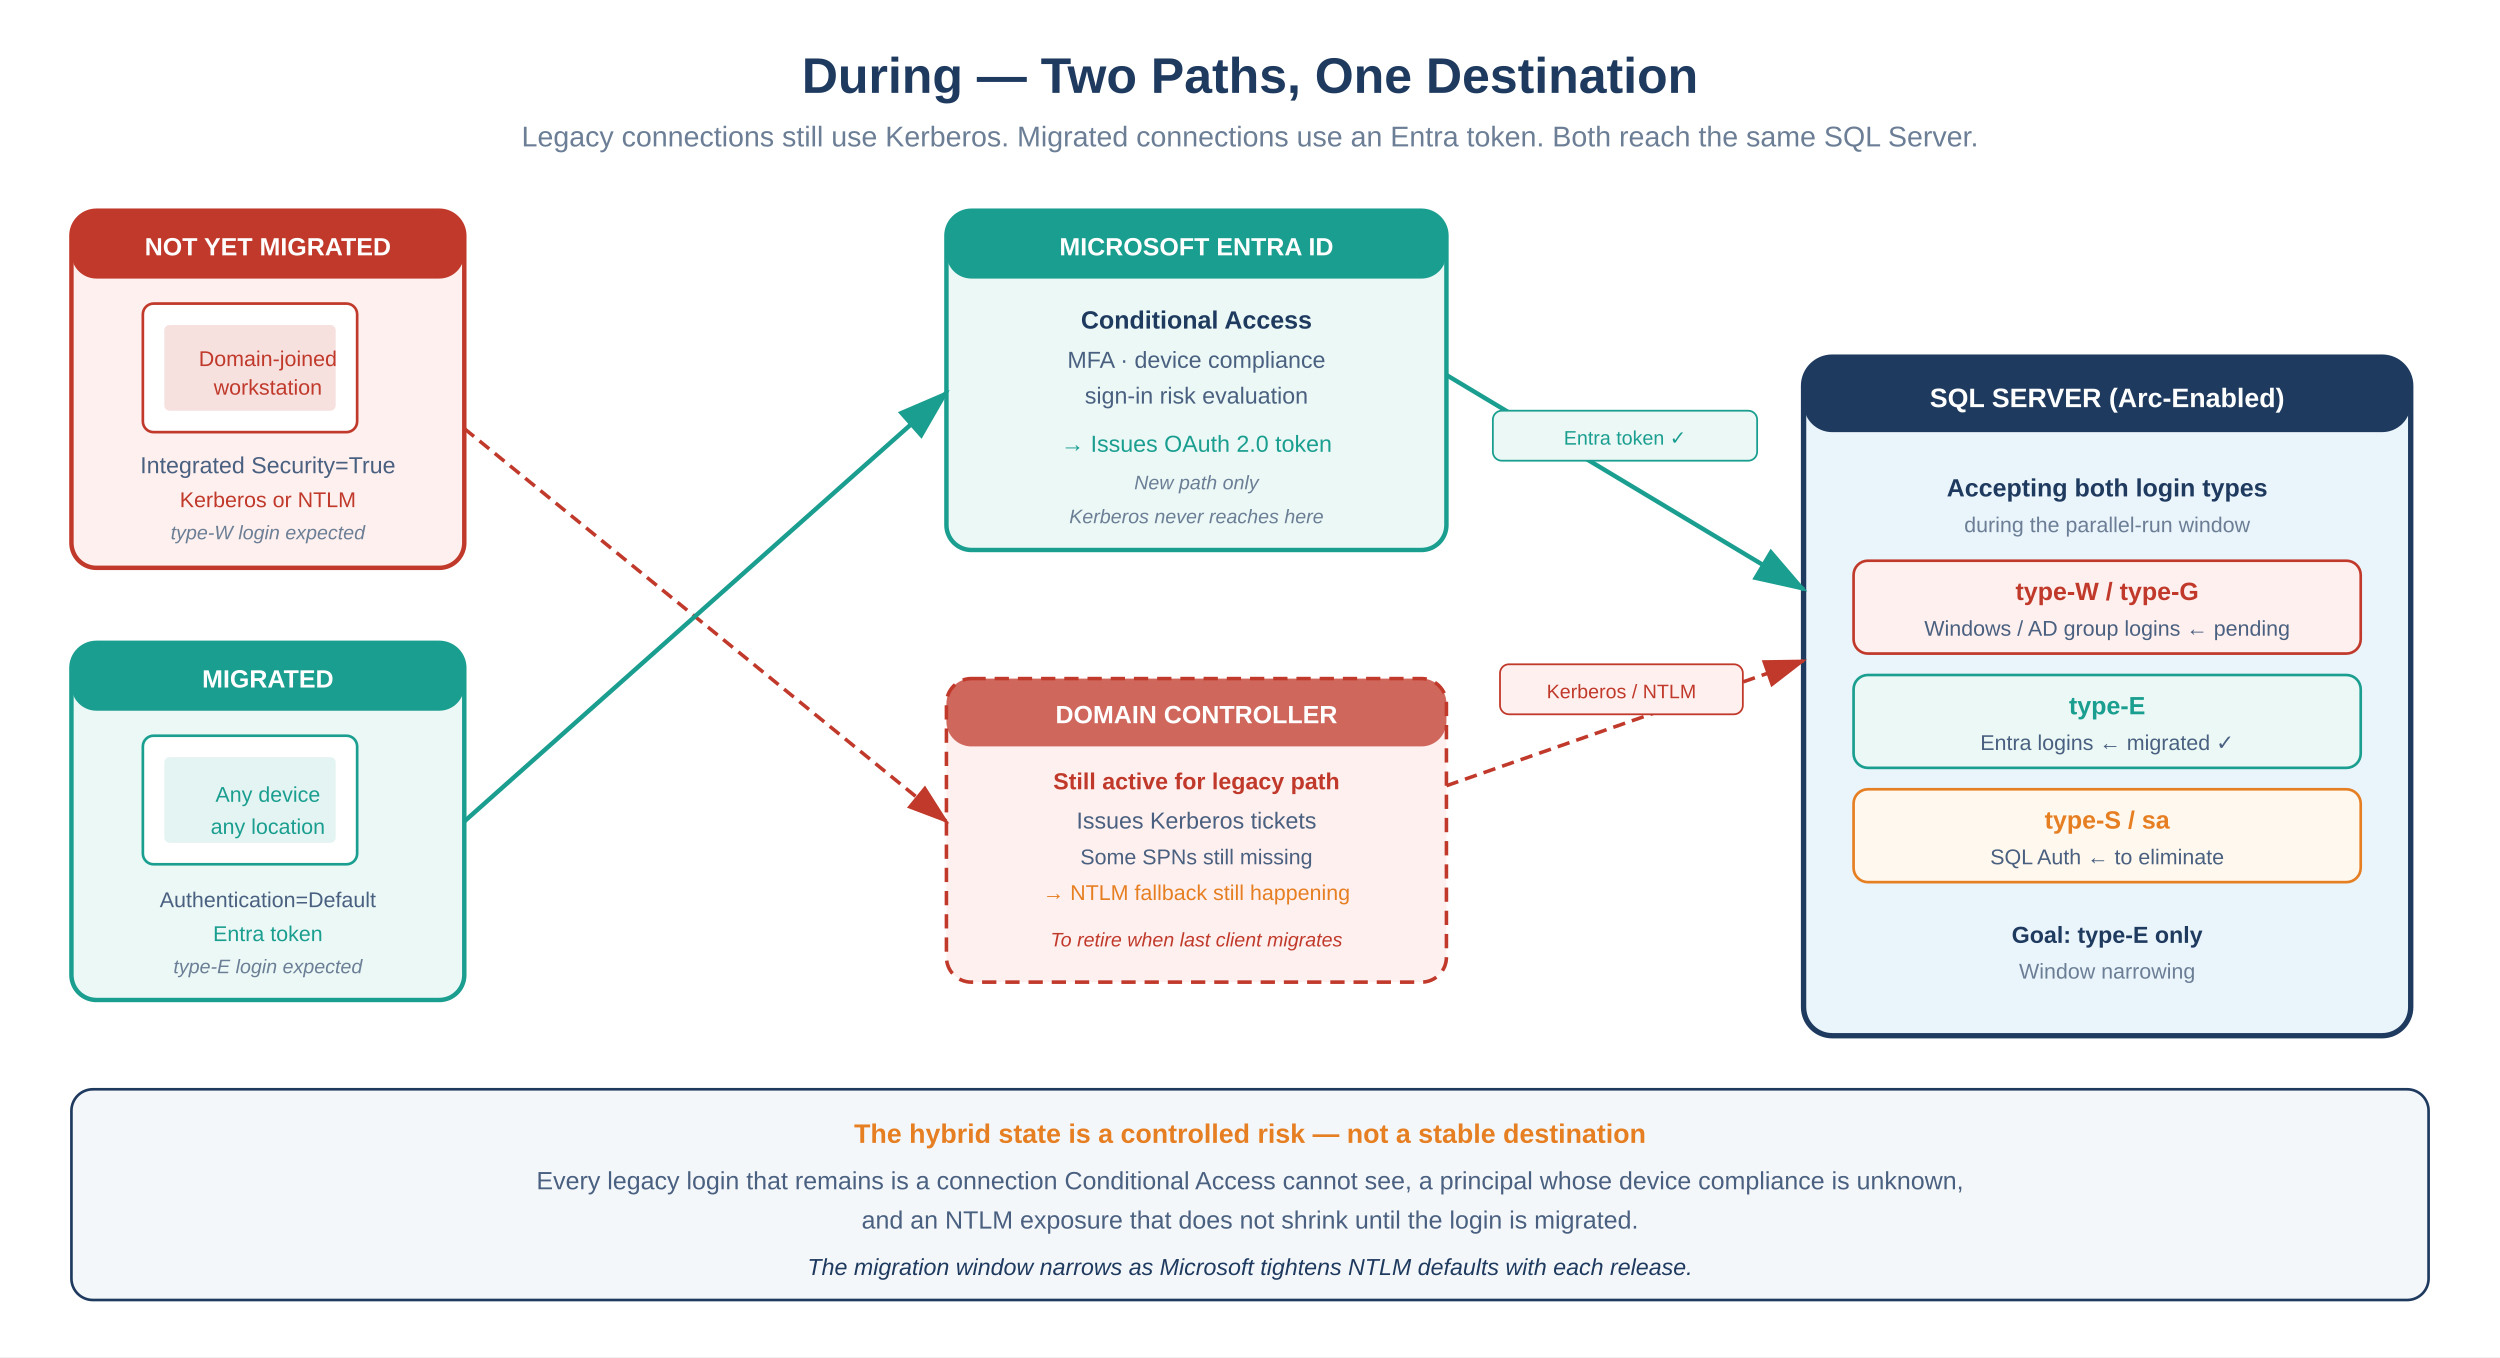
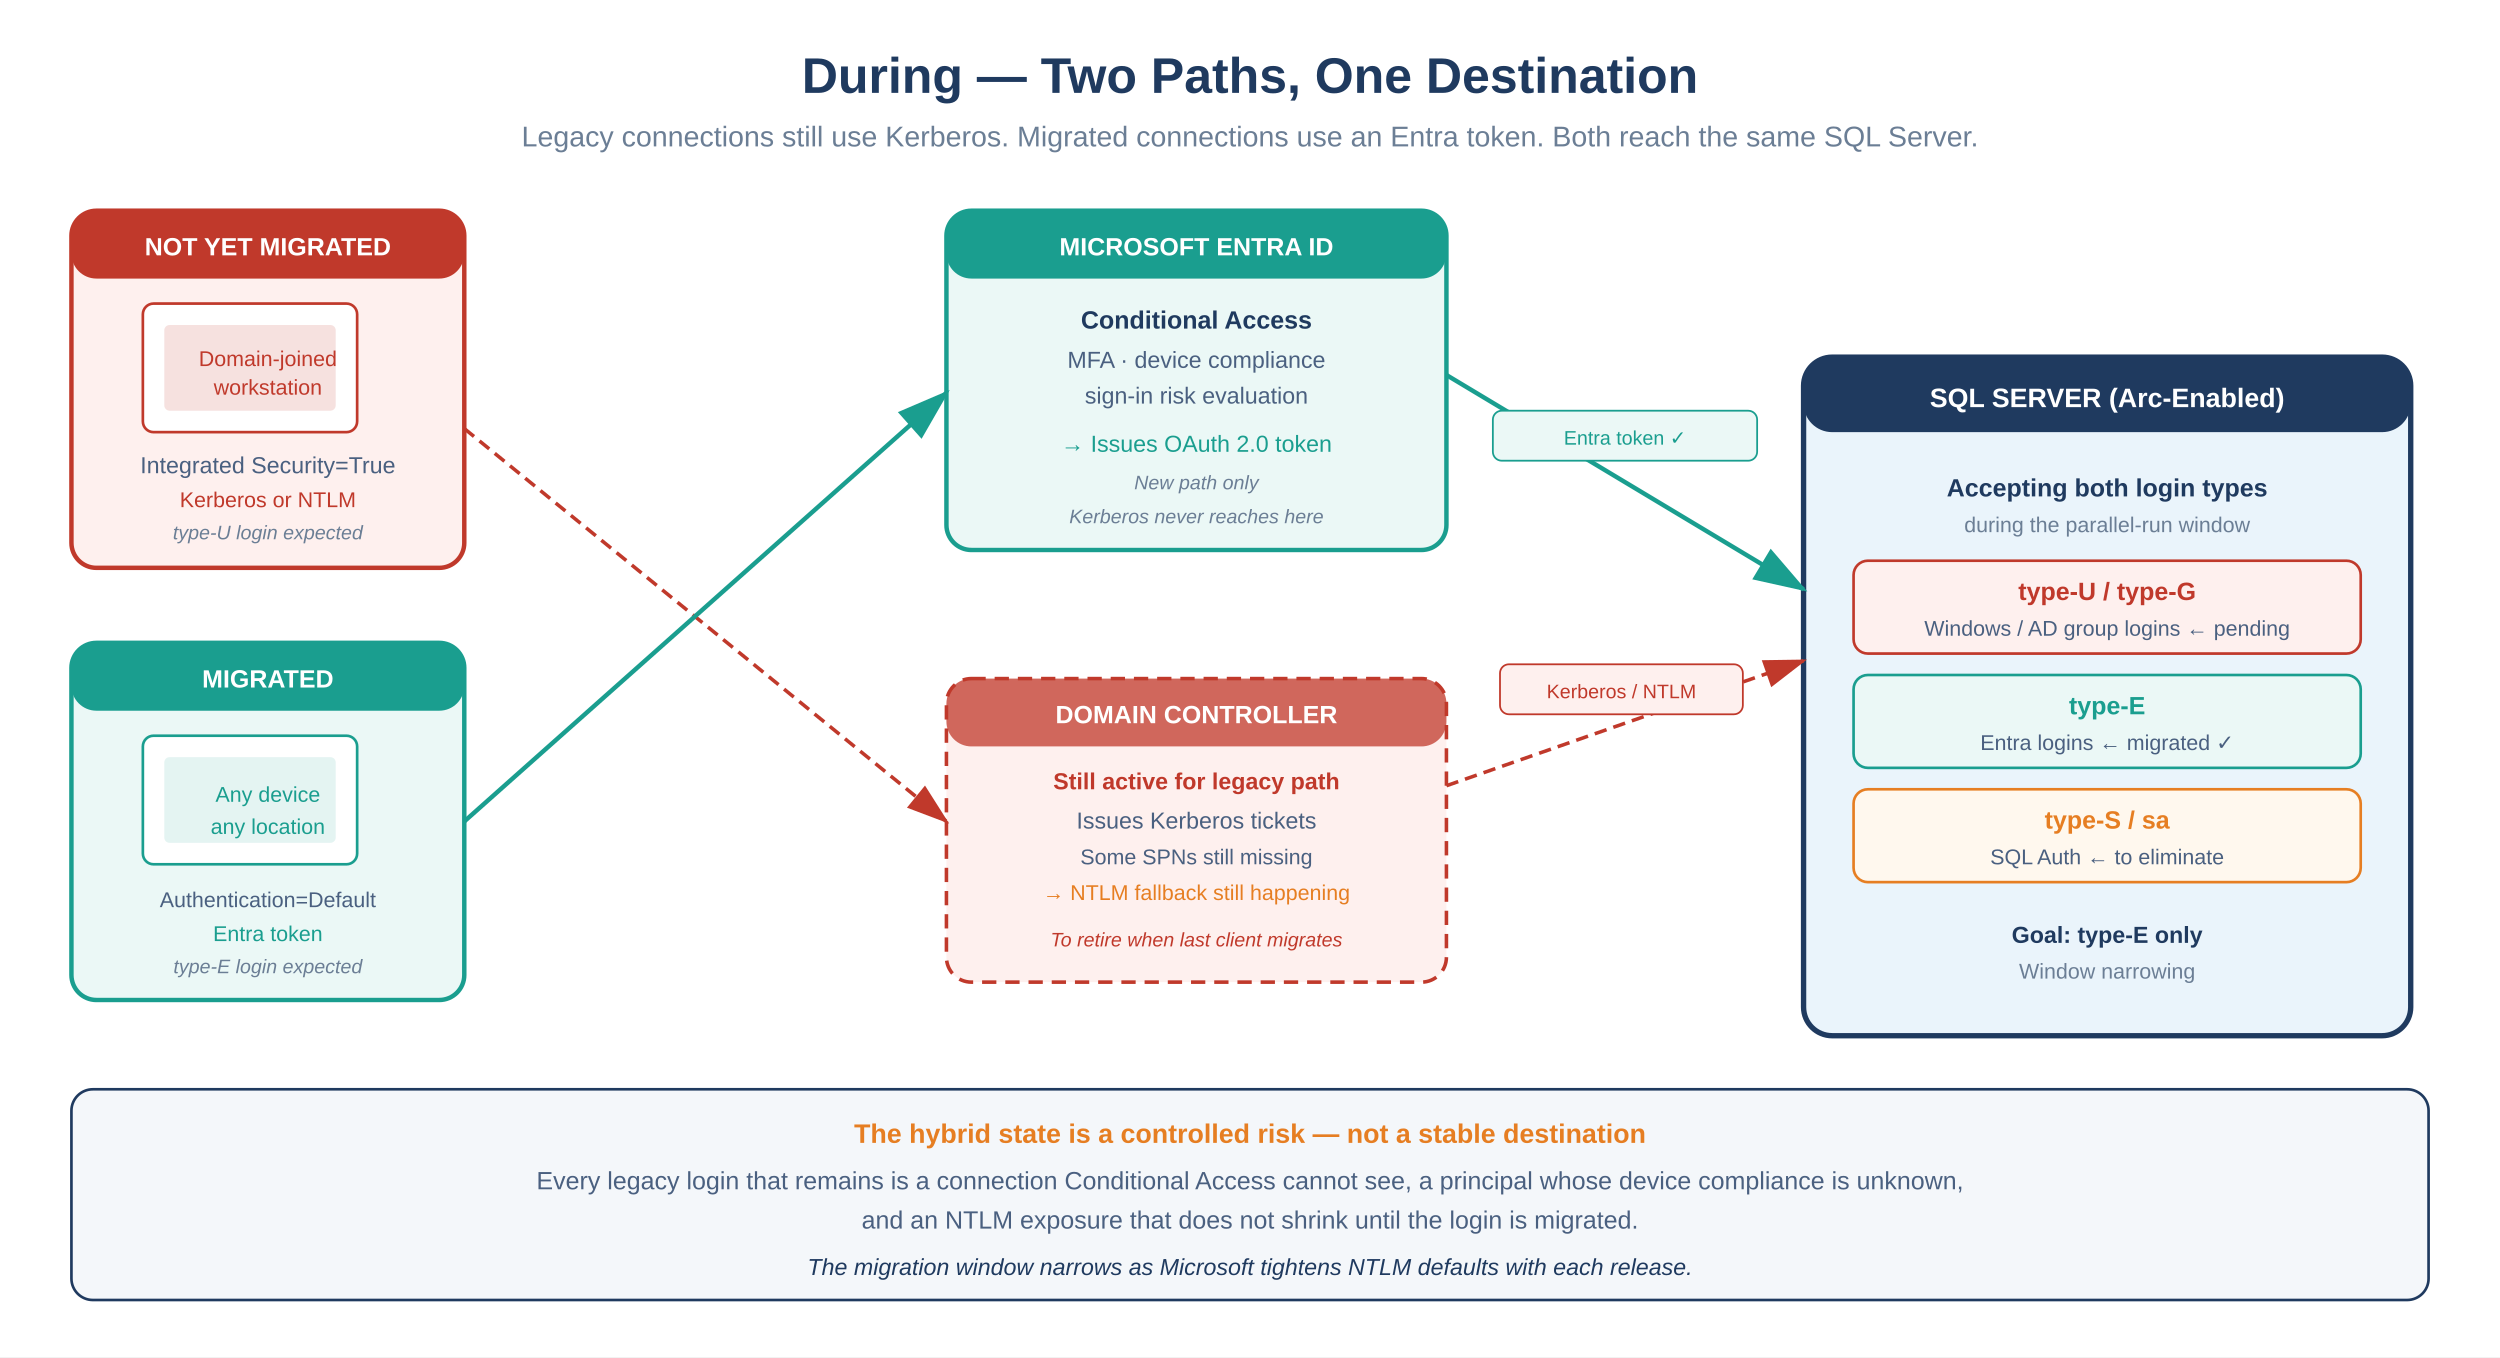
<svg xmlns="http://www.w3.org/2000/svg" viewBox="0 0 1400 760" font-family="'Segoe UI', Arial, sans-serif">
  <defs>
    <marker id="arr-teal" markerWidth="12" markerHeight="8" refX="11" refY="4" orient="auto">
      <polygon points="0 0, 12 4, 0 8" fill="#1A9E8F" />
    </marker>
    <marker id="arr-red" markerWidth="12" markerHeight="8" refX="11" refY="4" orient="auto">
      <polygon points="0 0, 12 4, 0 8" fill="#C0392B" />
    </marker>
    <marker id="arr-amber" markerWidth="12" markerHeight="8" refX="11" refY="4" orient="auto">
      <polygon points="0 0, 12 4, 0 8" fill="#E67E22" />
    </marker>
  </defs>
  <rect width="1400" height="760" fill="#FFFFFF" />
  <text x="700" y="52" text-anchor="middle" font-size="28" font-weight="700" fill="#1F3A5F">During — Two Paths, One Destination</text>
  <text x="700" y="82" text-anchor="middle" font-size="16" fill="#6B7E95">Legacy connections still use Kerberos. Migrated connections use an Entra token. Both reach the same SQL Server.</text>
  <rect x="40" y="118" width="220" height="200" rx="14" fill="#FEF0EE" stroke="#C0392B" stroke-width="2.5" />
  <rect x="40" y="118" width="220" height="38" rx="14" fill="#C0392B" />
  <text x="150" y="143" text-anchor="middle" font-size="14" font-weight="700" fill="#FFFFFF">NOT YET MIGRATED</text>
  <rect x="80" y="170" width="120" height="72" rx="6" fill="#FFFFFF" stroke="#C0392B" stroke-width="1.5" />
  <rect x="92" y="182" width="96" height="48" rx="3" fill="#C0392B" opacity="0.15" />
  <text x="150" y="205" text-anchor="middle" font-size="12" fill="#C0392B">Domain-joined</text>
  <text x="150" y="221" text-anchor="middle" font-size="12" fill="#C0392B">workstation</text>
  <text x="150" y="265" text-anchor="middle" font-size="13" fill="#4A6080">Integrated Security=True</text>
  <text x="150" y="284" text-anchor="middle" font-size="12" fill="#C0392B">Kerberos or NTLM</text>
-   <text x="150" y="302" text-anchor="middle" font-size="11" fill="#6B7E95" font-style="italic">type-W login expected</text>
+   <text x="150" y="302" text-anchor="middle" font-size="11" fill="#6B7E95" font-style="italic">type-U login expected</text>
  <rect x="40" y="360" width="220" height="200" rx="14" fill="#EBF8F6" stroke="#1A9E8F" stroke-width="2.5" />
  <rect x="40" y="360" width="220" height="38" rx="14" fill="#1A9E8F" />
  <text x="150" y="385" text-anchor="middle" font-size="14" font-weight="700" fill="#FFFFFF">MIGRATED</text>
  <rect x="80" y="412" width="120" height="72" rx="6" fill="#FFFFFF" stroke="#1A9E8F" stroke-width="1.5" />
  <rect x="92" y="424" width="96" height="48" rx="3" fill="#1A9E8F" opacity="0.12" />
  <text x="150" y="449" text-anchor="middle" font-size="12" fill="#1A9E8F">Any device</text>
  <text x="150" y="467" text-anchor="middle" font-size="12" fill="#1A9E8F">any location</text>
  <text x="150" y="508" text-anchor="middle" font-size="12" fill="#4A6080">Authentication=Default</text>
  <text x="150" y="527" text-anchor="middle" font-size="12" fill="#1A9E8F">Entra token</text>
  <text x="150" y="545" text-anchor="middle" font-size="11" fill="#6B7E95" font-style="italic">type-E login expected</text>
  <rect x="530" y="118" width="280" height="190" rx="14" fill="#EBF8F6" stroke="#1A9E8F" stroke-width="2.5" />
  <rect x="530" y="118" width="280" height="38" rx="14" fill="#1A9E8F" />
  <text x="670" y="143" text-anchor="middle" font-size="14" font-weight="700" fill="#FFFFFF">MICROSOFT ENTRA ID</text>
  <text x="670" y="184" text-anchor="middle" font-size="14" font-weight="600" fill="#1F3A5F">Conditional Access</text>
  <text x="670" y="206" text-anchor="middle" font-size="13" fill="#4A6080">MFA · device compliance</text>
  <text x="670" y="226" text-anchor="middle" font-size="13" fill="#4A6080">sign-in risk evaluation</text>
  <text x="670" y="253" text-anchor="middle" font-size="13" fill="#1A9E8F">→ Issues OAuth 2.0 token</text>
  <text x="670" y="274" text-anchor="middle" font-size="11" fill="#6B7E95" font-style="italic">New path only</text>
  <text x="670" y="293" text-anchor="middle" font-size="11" fill="#6B7E95" font-style="italic">Kerberos never reaches here</text>
  <rect x="530" y="380" width="280" height="170" rx="14" fill="#FEF0EE" stroke="#C0392B" stroke-width="2" stroke-dasharray="8,5" />
  <rect x="530" y="380" width="280" height="38" rx="14" fill="#C0392B" opacity="0.75" />
  <text x="670" y="405" text-anchor="middle" font-size="14" font-weight="700" fill="#FFFFFF">DOMAIN CONTROLLER</text>
  <text x="670" y="442" text-anchor="middle" font-size="13" fill="#C0392B" font-weight="600">Still active for legacy path</text>
  <text x="670" y="464" text-anchor="middle" font-size="13" fill="#4A6080">Issues Kerberos tickets</text>
  <text x="670" y="484" text-anchor="middle" font-size="12" fill="#4A6080">Some SPNs still missing</text>
  <text x="670" y="504" text-anchor="middle" font-size="12" fill="#E67E22">→ NTLM fallback still happening</text>
  <text x="670" y="530" text-anchor="middle" font-size="11" fill="#C0392B" font-style="italic">To retire when last client migrates</text>
  <rect x="1010" y="200" width="340" height="380" rx="16" fill="#EAF4FB" stroke="#1F3A5F" stroke-width="3" />
  <rect x="1010" y="200" width="340" height="42" rx="16" fill="#1F3A5F" />
  <text x="1180" y="228" text-anchor="middle" font-size="15" font-weight="700" fill="#FFFFFF">SQL SERVER  (Arc-Enabled)</text>
  <text x="1180" y="278" text-anchor="middle" font-size="14" font-weight="600" fill="#1F3A5F">Accepting both login types</text>
  <text x="1180" y="298" text-anchor="middle" font-size="12" fill="#6B7E95">during the parallel-run window</text>
  <rect x="1038" y="314" width="284" height="52" rx="8" fill="#FEF0EE" stroke="#C0392B" stroke-width="1.5" />
-   <text x="1180" y="336" text-anchor="middle" font-size="14" font-weight="600" fill="#C0392B">type-W / type-G</text>
+   <text x="1180" y="336" text-anchor="middle" font-size="14" font-weight="600" fill="#C0392B">type-U / type-G</text>
  <text x="1180" y="356" text-anchor="middle" font-size="12" fill="#4A6080">Windows / AD group logins  ← pending</text>
  <rect x="1038" y="378" width="284" height="52" rx="8" fill="#EBF8F6" stroke="#1A9E8F" stroke-width="1.5" />
  <text x="1180" y="400" text-anchor="middle" font-size="14" font-weight="600" fill="#1A9E8F">type-E</text>
  <text x="1180" y="420" text-anchor="middle" font-size="12" fill="#4A6080">Entra logins  ← migrated ✓</text>
  <rect x="1038" y="442" width="284" height="52" rx="8" fill="#FFF8EE" stroke="#E67E22" stroke-width="1.5" />
  <text x="1180" y="464" text-anchor="middle" font-size="14" font-weight="600" fill="#E67E22">type-S / sa</text>
  <text x="1180" y="484" text-anchor="middle" font-size="12" fill="#4A6080">SQL Auth  ← to eliminate</text>
  <text x="1180" y="528" text-anchor="middle" font-size="13" font-weight="600" fill="#1F3A5F">Goal: type-E only</text>
  <text x="1180" y="548" text-anchor="middle" font-size="12" fill="#6B7E95">Window narrowing</text>
  <line x1="260" y1="240" x2="530" y2="460" stroke="#C0392B" stroke-width="2" stroke-dasharray="7,4" marker-end="url(#arr-red)" />
  <line x1="810" y1="440" x2="1010" y2="370" stroke="#C0392B" stroke-width="2" stroke-dasharray="7,4" marker-end="url(#arr-red)" />
  <rect x="840" y="372" width="136" height="28" rx="5" fill="#FEF0EE" stroke="#C0392B" stroke-width="1" />
  <text x="908" y="391" text-anchor="middle" font-size="11" fill="#C0392B">Kerberos / NTLM</text>
  <line x1="260" y1="460" x2="530" y2="220" stroke="#1A9E8F" stroke-width="2.5" marker-end="url(#arr-teal)" />
  <line x1="810" y1="210" x2="1010" y2="330" stroke="#1A9E8F" stroke-width="2.5" marker-end="url(#arr-teal)" />
  <rect x="836" y="230" width="148" height="28" rx="5" fill="#EBF8F6" stroke="#1A9E8F" stroke-width="1" />
  <text x="910" y="249" text-anchor="middle" font-size="11" fill="#1A9E8F">Entra token ✓</text>
  <rect x="40" y="610" width="1320" height="118" rx="12" fill="#F4F7FA" stroke="#1F3A5F" stroke-width="1.5" />
  <text x="700" y="640" text-anchor="middle" font-size="15" font-weight="700" fill="#E67E22">The hybrid state is a controlled risk — not a stable destination</text>
  <text x="700" y="666" text-anchor="middle" font-size="14" fill="#4A6080">Every legacy login that remains is a connection Conditional Access cannot see, a principal whose device compliance is unknown,</text>
  <text x="700" y="688" text-anchor="middle" font-size="14" fill="#4A6080">and an NTLM exposure that does not shrink until the login is migrated.</text>
  <text x="700" y="714" text-anchor="middle" font-size="13" fill="#1F3A5F" font-style="italic">The migration window narrows as Microsoft tightens NTLM defaults with each release.</text>
</svg>
